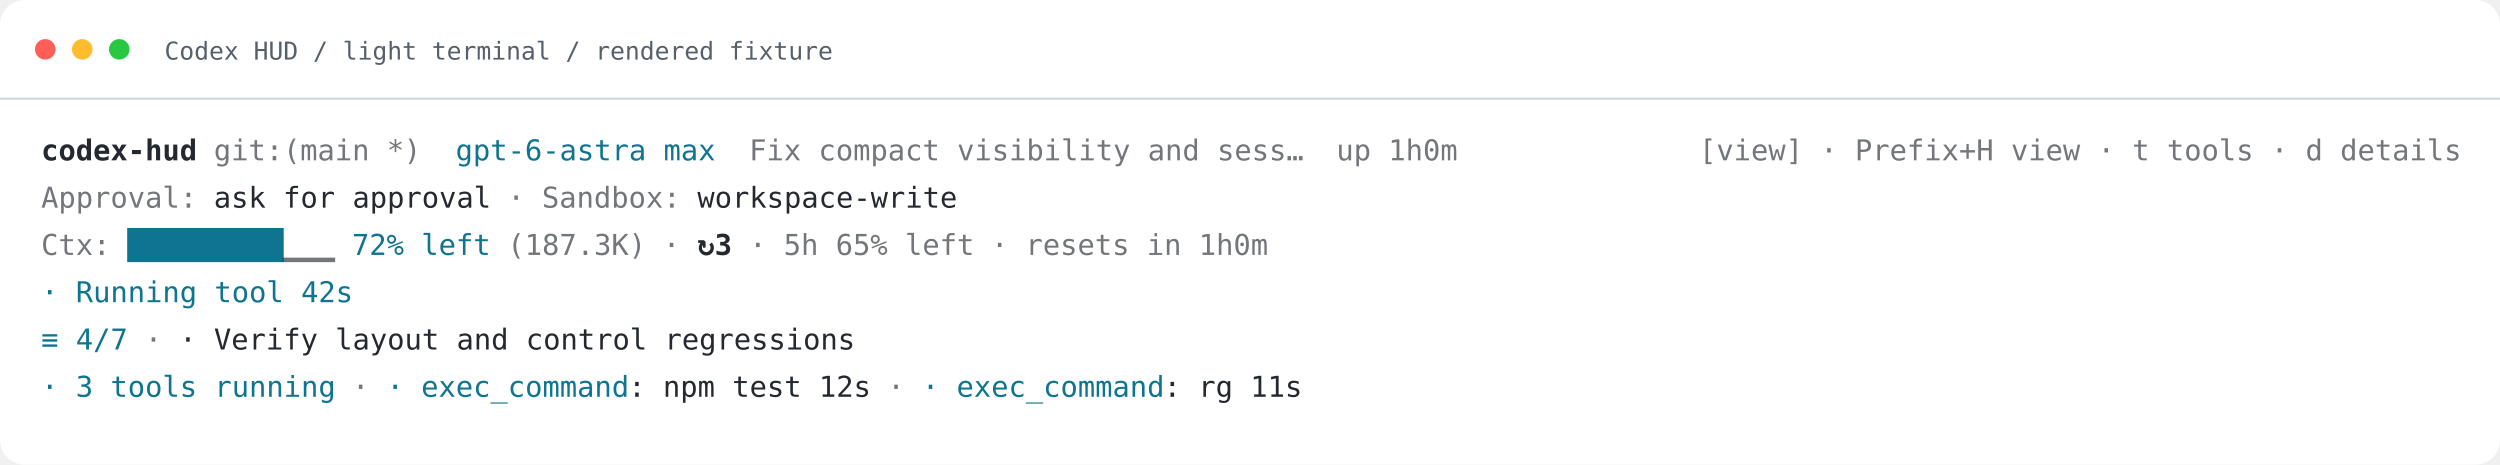
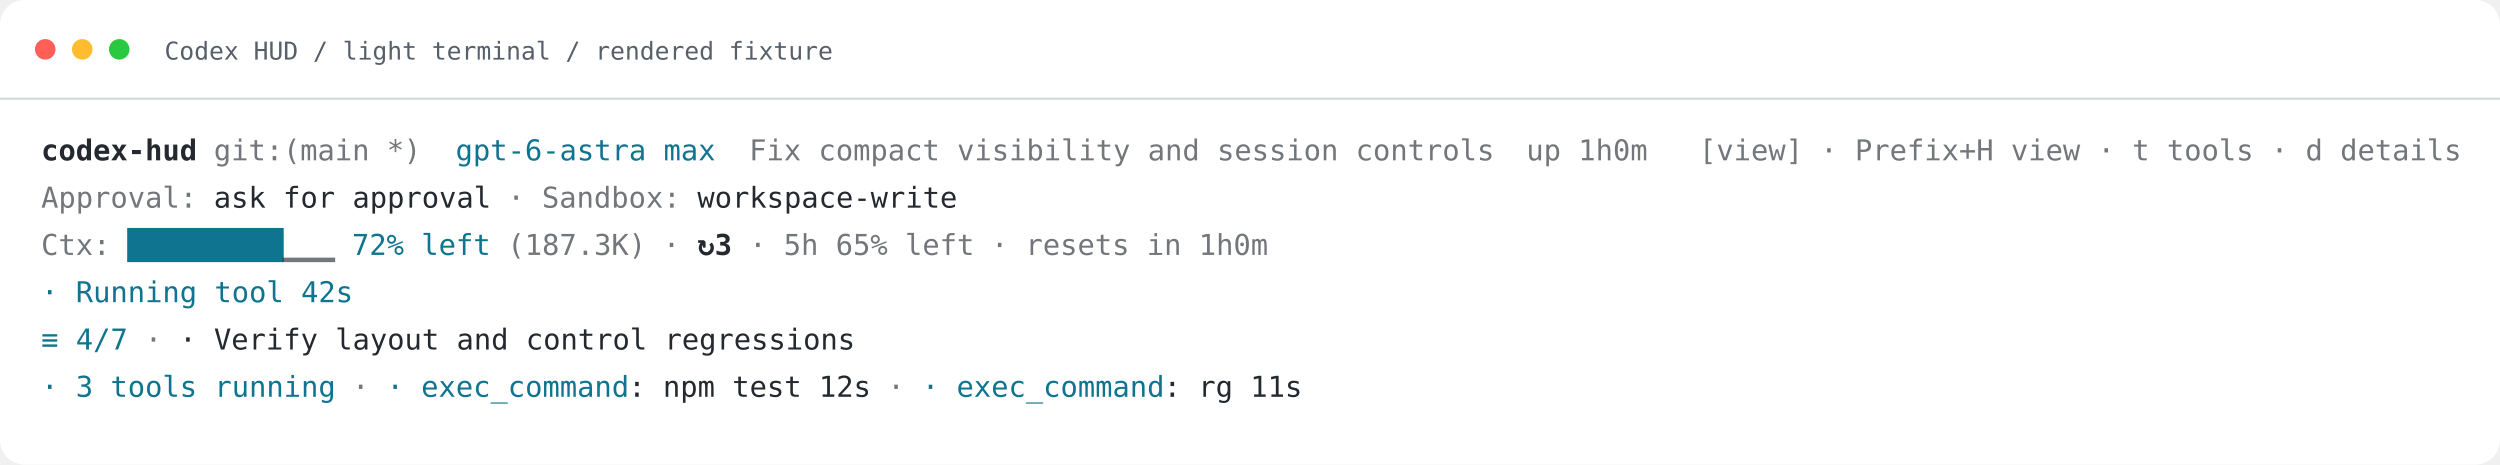
<svg xmlns="http://www.w3.org/2000/svg" width="1216" height="226" viewBox="0 0 1216 226" role="img" aria-label="Codex HUD / light terminal / rendered fixture">
  <rect width="1216" height="226" rx="12" fill="#ffffff" />
  <path d="M0 48H1216" stroke="#d0d7de" />
  <circle cx="22" cy="24" r="5" fill="#ff5f57" />
  <circle cx="40" cy="24" r="5" fill="#febc2e" />
  <circle cx="58" cy="24" r="5" fill="#28c840" />
  <text x="80" y="29" fill="#57606a" font-family="monospace" font-size="12">Codex HUD / light terminal / rendered fixture</text>
  <g font-family="Menlo,DejaVu Sans Mono,monospace" font-size="14" xml:space="preserve">
    <text x="20" y="78" fill="#24292f" opacity="1" font-weight="700" textLength="75.6" lengthAdjust="spacingAndGlyphs">codex-hud</text>
    <text x="95.6" y="78" fill="#24292f" opacity="1" font-weight="400" textLength="8.4" lengthAdjust="spacingAndGlyphs"> </text>
    <text x="104" y="78" fill="#24292f" opacity="0.64" font-weight="400" textLength="42" lengthAdjust="spacingAndGlyphs">git:(</text>
    <text x="146" y="78" fill="#24292f" opacity="0.64" font-weight="400" textLength="50.4" lengthAdjust="spacingAndGlyphs">main *</text>
    <text x="196.4" y="78" fill="#24292f" opacity="0.64" font-weight="400" textLength="8.4" lengthAdjust="spacingAndGlyphs">)</text>
    <text x="204.8" y="78" fill="#24292f" opacity="1" font-weight="400" textLength="16.8" lengthAdjust="spacingAndGlyphs">  </text>
    <text x="221.6" y="78" fill="#0e7490" opacity="1" font-weight="400" textLength="126" lengthAdjust="spacingAndGlyphs">gpt-6-astra max</text>
    <text x="347.6" y="78" fill="#24292f" opacity="1" font-weight="400" textLength="16.8" lengthAdjust="spacingAndGlyphs">  </text>
-     <text x="364.4" y="78" fill="#24292f" opacity="0.64" font-weight="400" textLength="268.8" lengthAdjust="spacingAndGlyphs">Fix compact visibility and sess…</text>
-     <text x="633.2" y="78" fill="#24292f" opacity="1" font-weight="400" textLength="16.8" lengthAdjust="spacingAndGlyphs">  </text>
-     <text x="650" y="78" fill="#24292f" opacity="0.64" font-weight="400" textLength="58.8" lengthAdjust="spacingAndGlyphs">up 1h0m</text>
-     <text x="708.8" y="78" fill="#24292f" opacity="1" font-weight="400" textLength="117.6" lengthAdjust="spacingAndGlyphs">              </text>
+     <text x="364.4" y="78" fill="#24292f" opacity="0.64" font-weight="400" textLength="361.2" lengthAdjust="spacingAndGlyphs">Fix compact visibility and session controls</text>
+     <text x="725.6" y="78" fill="#24292f" opacity="1" font-weight="400" textLength="16.8" lengthAdjust="spacingAndGlyphs">  </text>
+     <text x="742.4" y="78" fill="#24292f" opacity="0.64" font-weight="400" textLength="58.8" lengthAdjust="spacingAndGlyphs">up 1h0m</text>
+     <text x="801.2" y="78" fill="#24292f" opacity="1" font-weight="400" textLength="25.2" lengthAdjust="spacingAndGlyphs">   </text>
    <text x="826.4" y="78" fill="#24292f" opacity="0.64" font-weight="400" textLength="369.6" lengthAdjust="spacingAndGlyphs">[view] · Prefix+H view · t tools · d details</text>
    <text x="20" y="101" fill="#24292f" opacity="0.64" font-weight="400" textLength="84" lengthAdjust="spacingAndGlyphs">Approval: </text>
    <text x="104" y="101" fill="#24292f" opacity="1" font-weight="400" textLength="134.4" lengthAdjust="spacingAndGlyphs">ask for approval</text>
    <text x="238.4" y="101" fill="#24292f" opacity="0.64" font-weight="400" textLength="25.2" lengthAdjust="spacingAndGlyphs"> · </text>
    <text x="263.6" y="101" fill="#24292f" opacity="0.64" font-weight="400" textLength="75.6" lengthAdjust="spacingAndGlyphs">Sandbox: </text>
    <text x="339.2" y="101" fill="#24292f" opacity="1" font-weight="400" textLength="126" lengthAdjust="spacingAndGlyphs">workspace-write</text>
    <text x="20" y="124" fill="#24292f" opacity="0.64" font-weight="400" textLength="42" lengthAdjust="spacingAndGlyphs">Ctx: </text>
    <text x="62" y="124" fill="#0e7490" opacity="1" font-weight="400" textLength="75.6" lengthAdjust="spacingAndGlyphs">█████████</text>
    <text x="137.6" y="124" fill="#24292f" opacity="0.64" font-weight="400" textLength="25.2" lengthAdjust="spacingAndGlyphs">▁▁▁</text>
    <text x="162.8" y="124" fill="#24292f" opacity="1" font-weight="400" textLength="8.4" lengthAdjust="spacingAndGlyphs"> </text>
    <text x="171.2" y="124" fill="#0e7490" opacity="1" font-weight="400" textLength="67.2" lengthAdjust="spacingAndGlyphs">72% left</text>
    <text x="238.4" y="124" fill="#24292f" opacity="1" font-weight="400" textLength="8.4" lengthAdjust="spacingAndGlyphs"> </text>
    <text x="246.8" y="124" fill="#24292f" opacity="0.64" font-weight="400" textLength="67.2" lengthAdjust="spacingAndGlyphs">(187.3K)</text>
    <text x="314" y="124" fill="#24292f" opacity="0.64" font-weight="400" textLength="25.2" lengthAdjust="spacingAndGlyphs"> · </text>
    <text x="339.2" y="124" fill="#24292f" opacity="1" font-weight="700" textLength="16.8" lengthAdjust="spacingAndGlyphs">↻3</text>
    <text x="356" y="124" fill="#24292f" opacity="0.64" font-weight="400" textLength="25.2" lengthAdjust="spacingAndGlyphs"> · </text>
    <text x="381.2" y="124" fill="#24292f" opacity="0.64" font-weight="400" textLength="92.4" lengthAdjust="spacingAndGlyphs">5h 65% left</text>
    <text x="473.6" y="124" fill="#24292f" opacity="0.64" font-weight="400" textLength="25.2" lengthAdjust="spacingAndGlyphs"> · </text>
    <text x="498.8" y="124" fill="#24292f" opacity="0.64" font-weight="400" textLength="117.6" lengthAdjust="spacingAndGlyphs">resets in 1h0m</text>
    <text x="20" y="147" fill="#0e7490" opacity="1" font-weight="400" textLength="151.2" lengthAdjust="spacingAndGlyphs">· Running tool 42s</text>
    <text x="20" y="170" fill="#0e7490" opacity="1" font-weight="400" textLength="42" lengthAdjust="spacingAndGlyphs">≡ 4/7</text>
    <text x="62" y="170" fill="#24292f" opacity="0.64" font-weight="400" textLength="25.2" lengthAdjust="spacingAndGlyphs"> · </text>
    <text x="87.2" y="170" fill="#24292f" opacity="1" font-weight="400" textLength="327.6" lengthAdjust="spacingAndGlyphs">· Verify layout and control regressions</text>
    <text x="20" y="193" fill="#0e7490" opacity="1" font-weight="400" textLength="142.8" lengthAdjust="spacingAndGlyphs">· 3 tools running</text>
    <text x="162.8" y="193" fill="#24292f" opacity="0.64" font-weight="400" textLength="25.2" lengthAdjust="spacingAndGlyphs"> · </text>
    <text x="188" y="193" fill="#0e7490" opacity="1" font-weight="400" textLength="117.6" lengthAdjust="spacingAndGlyphs">· exec_command</text>
    <text x="305.6" y="193" fill="#24292f" opacity="1" font-weight="400" textLength="117.6" lengthAdjust="spacingAndGlyphs">: npm test 12s</text>
    <text x="423.2" y="193" fill="#24292f" opacity="0.64" font-weight="400" textLength="25.2" lengthAdjust="spacingAndGlyphs"> · </text>
    <text x="448.4" y="193" fill="#0e7490" opacity="1" font-weight="400" textLength="117.6" lengthAdjust="spacingAndGlyphs">· exec_command</text>
    <text x="566" y="193" fill="#24292f" opacity="1" font-weight="400" textLength="67.2" lengthAdjust="spacingAndGlyphs">: rg 11s</text>
  </g>
</svg>
